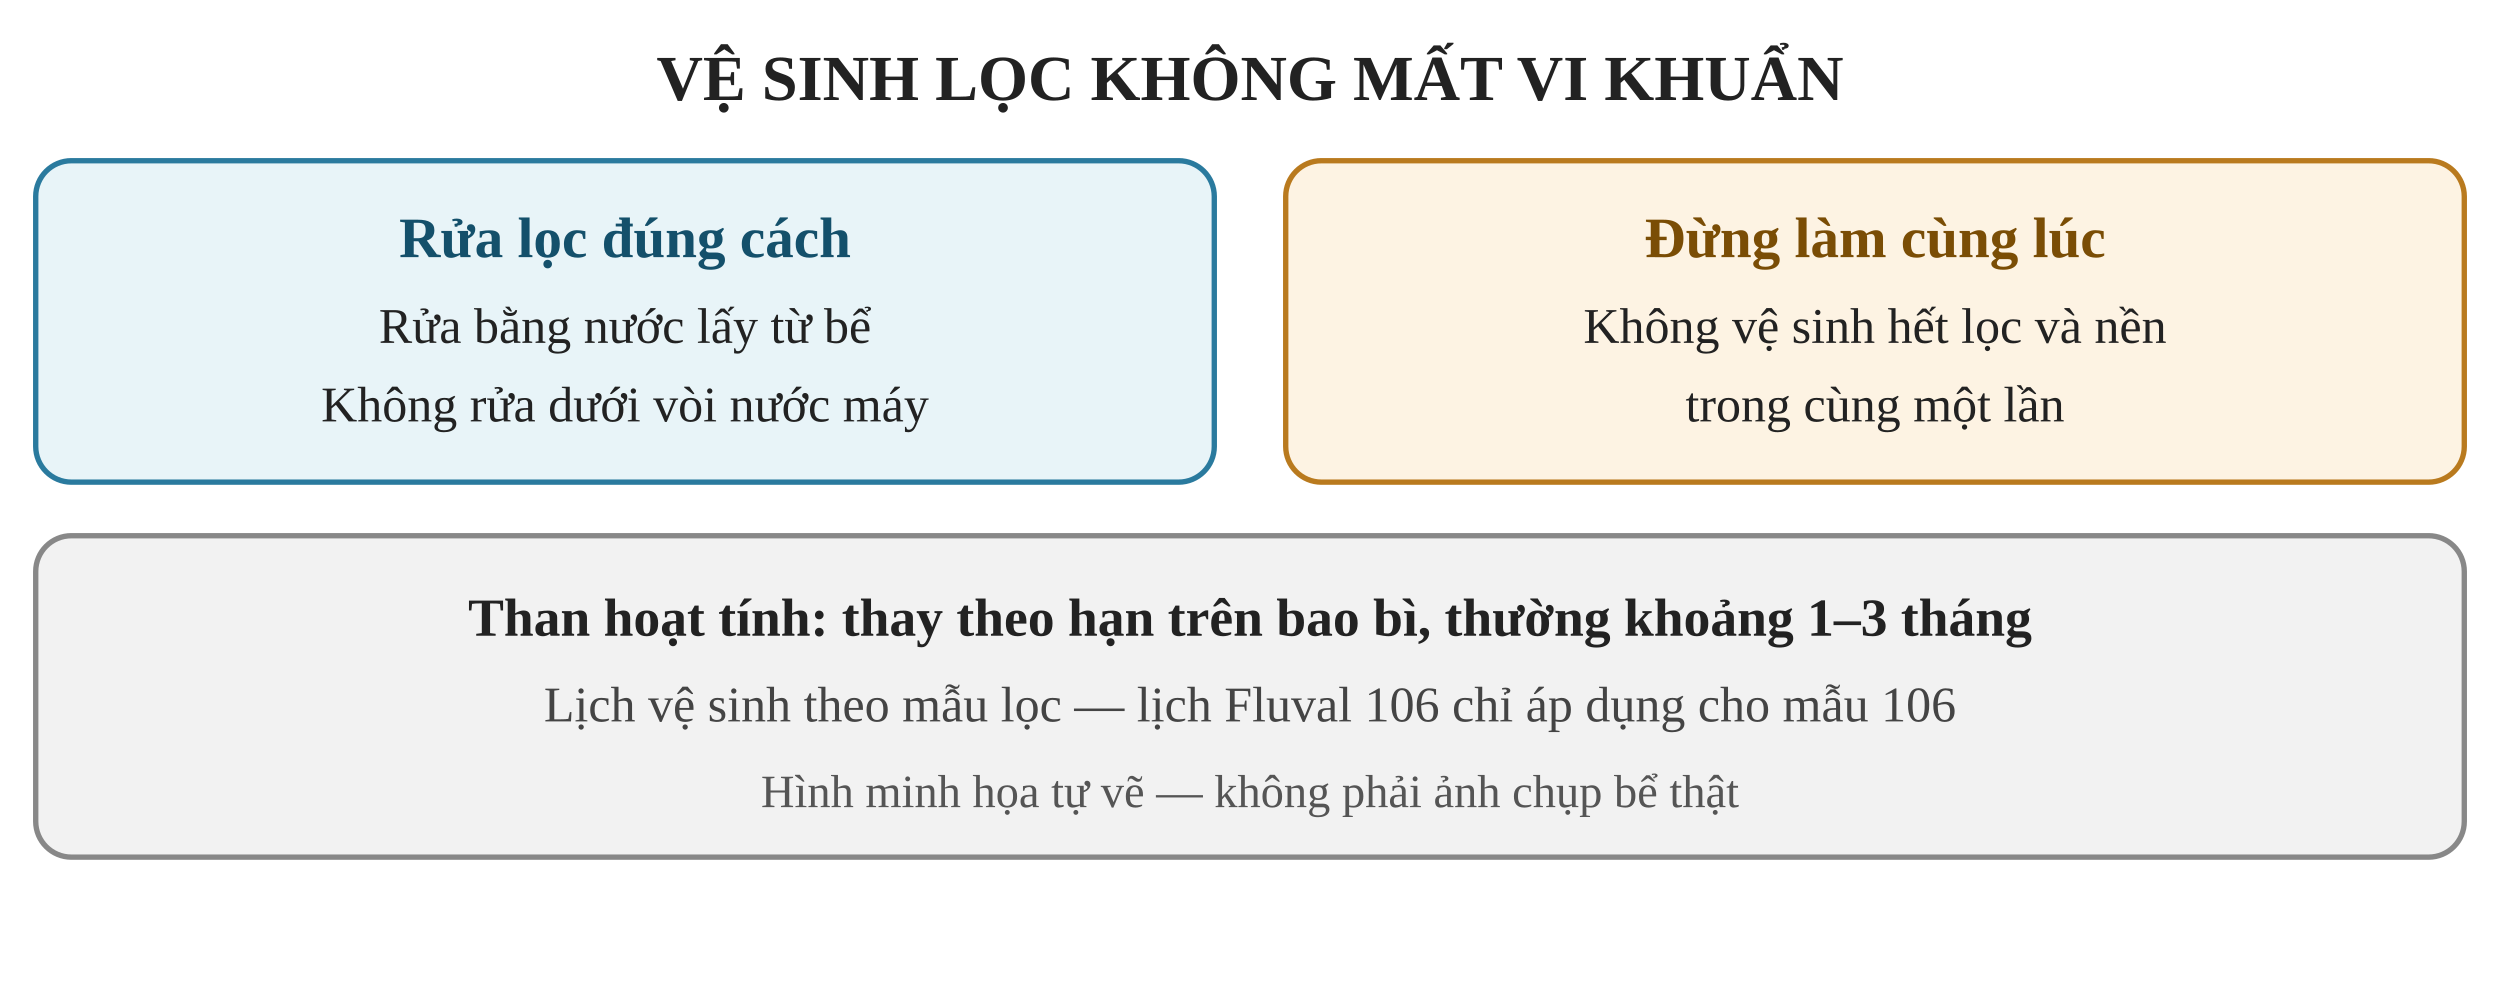
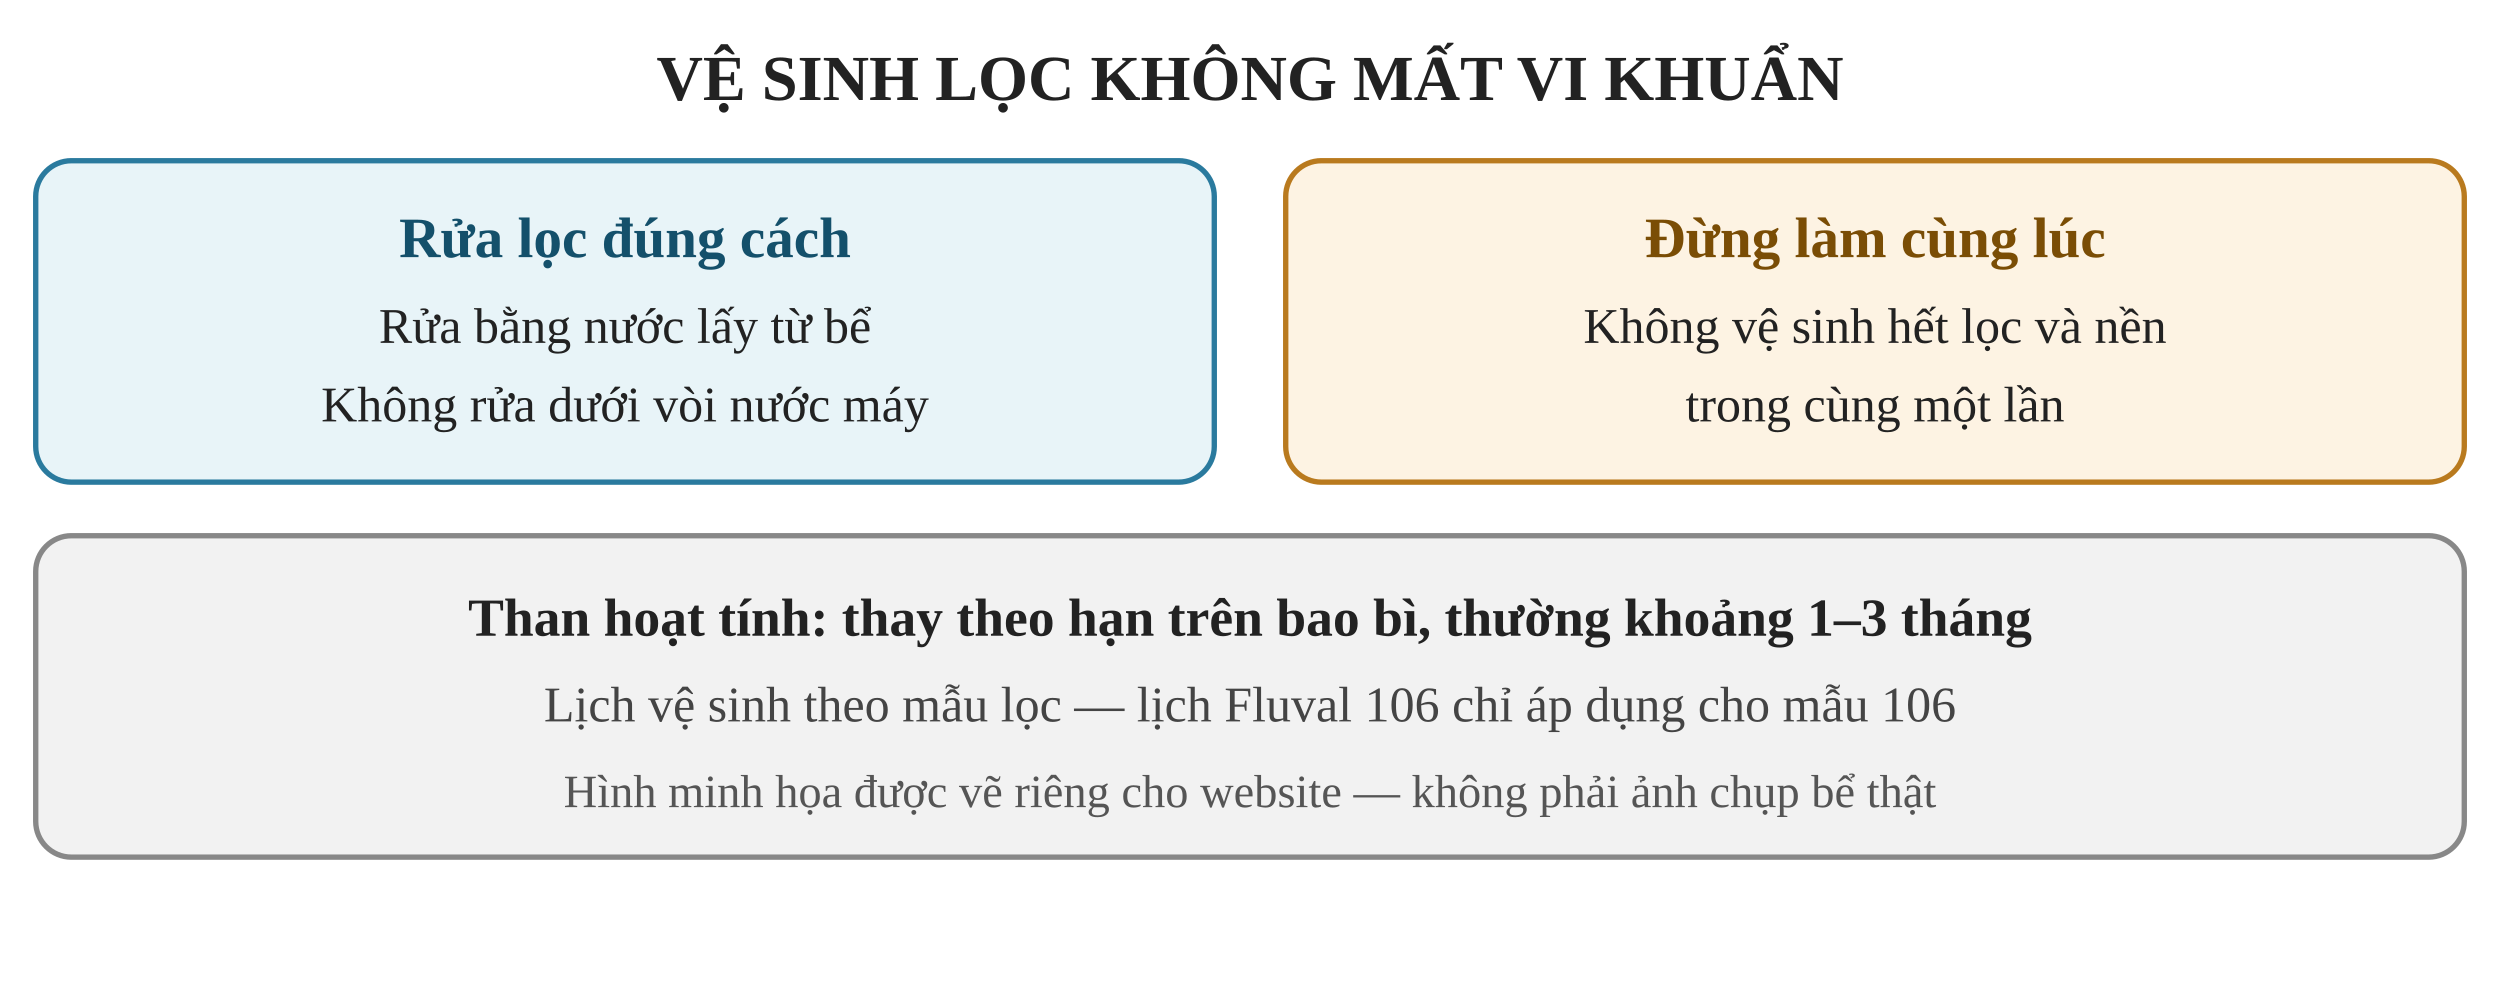
<svg xmlns="http://www.w3.org/2000/svg" width="700" height="280" viewBox="0 0 700 280" role="img">
  <text x="350" y="28" text-anchor="middle" font-size="18" font-weight="bold" fill="#222">VỆ SINH LỌC KHÔNG MẤT VI KHUẨN</text>
  <rect x="10" y="45" width="330" height="90" rx="10" fill="#e8f4f8" stroke="#2a7a9e" stroke-width="1.5" />
  <text x="175" y="72" text-anchor="middle" font-size="16" font-weight="bold" fill="#14506b">Rửa lọc đúng cách</text>
  <text x="175" y="96" text-anchor="middle" font-size="14" fill="#222">Rửa bằng nước lấy từ bể</text>
  <text x="175" y="118" text-anchor="middle" font-size="14" fill="#222">Không rửa dưới vòi nước máy</text>
  <rect x="360" y="45" width="330" height="90" rx="10" fill="#fdf3e3" stroke="#b97a1e" stroke-width="1.5" />
  <text x="525" y="72" text-anchor="middle" font-size="16" font-weight="bold" fill="#7a4d05">Đừng làm cùng lúc</text>
  <text x="525" y="96" text-anchor="middle" font-size="14" fill="#222">Không vệ sinh hết lọc và nền</text>
  <text x="525" y="118" text-anchor="middle" font-size="14" fill="#222">trong cùng một lần</text>
  <rect x="10" y="150" width="680" height="90" rx="10" fill="#f2f2f2" stroke="#888" stroke-width="1.5" />
  <text x="350" y="178" text-anchor="middle" font-size="15" font-weight="bold" fill="#222">Than hoạt tính: thay theo hạn trên bao bì, thường khoảng 1–3 tháng</text>
  <text x="350" y="202" text-anchor="middle" font-size="14" fill="#444">Lịch vệ sinh theo mẫu lọc — lịch Fluval 106 chỉ áp dụng cho mẫu 106</text>
-   <text x="350" y="226" text-anchor="middle" font-size="13" fill="#555">Hình minh họa tự vẽ — không phải ảnh chụp bể thật</text>
+   <text x="350" y="226" text-anchor="middle" font-size="13" fill="#555">Hình minh họa được vẽ riêng cho website — không phải ảnh chụp bể thật</text>
</svg>
